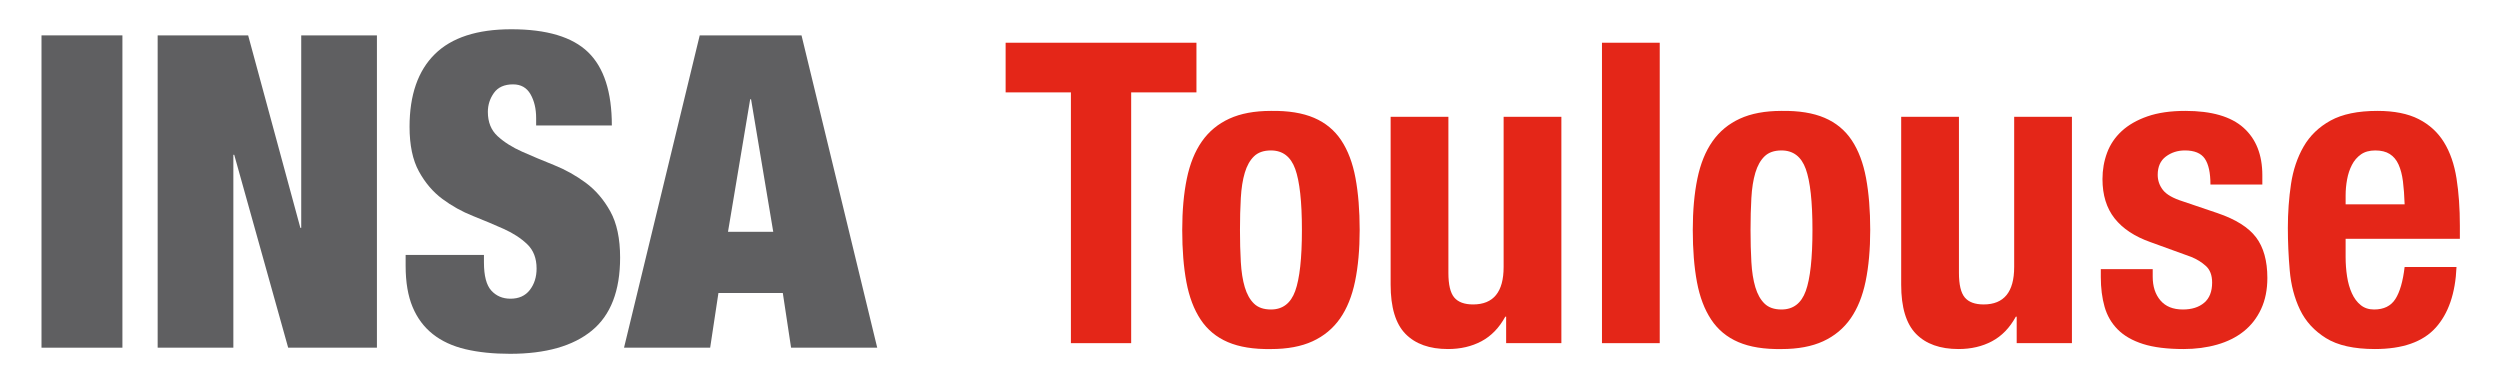
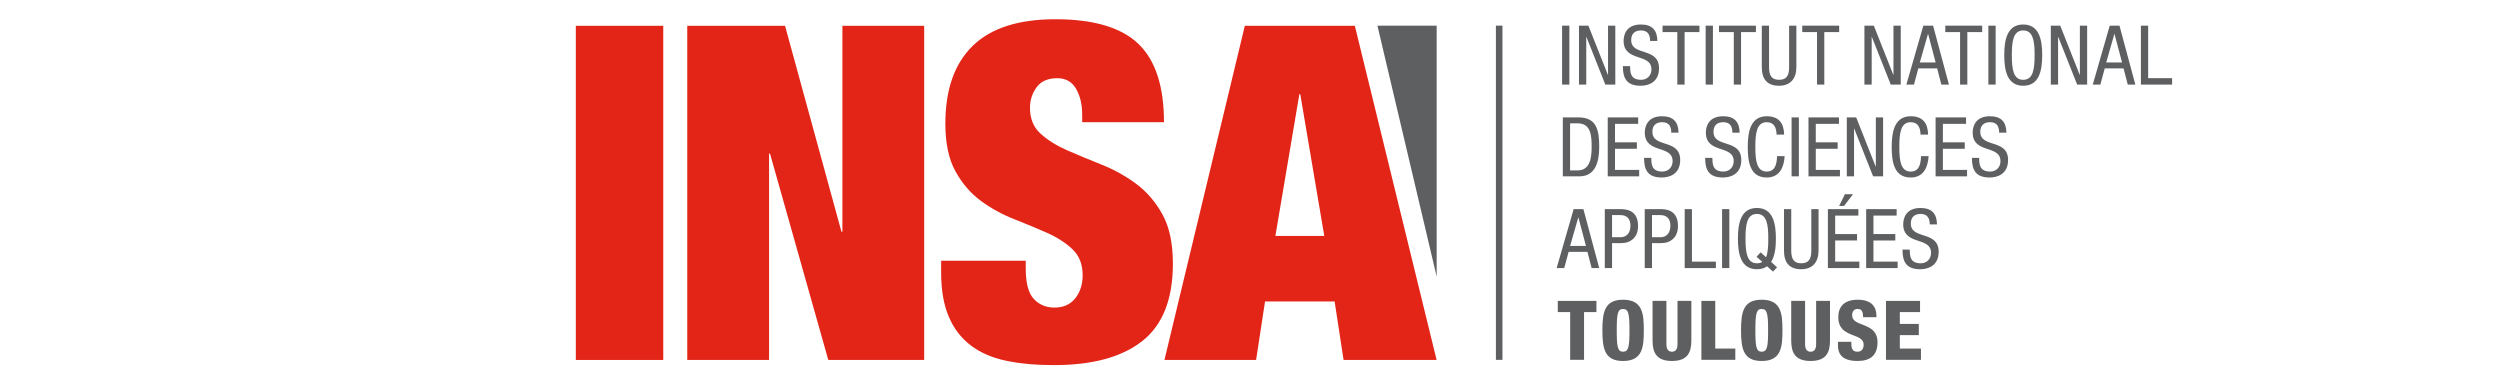
- <svg xmlns="http://www.w3.org/2000/svg" version="1.1" x="0px" y="0px" width="336px" height="51px" viewBox="-5.578 -3.932 336 51" enable-background="new -5.578 -3.932 336 51" xml:space="preserve">
-   <defs>
- </defs>
-   <path fill="#5F5F61" d="M0,0.823h10.875v41.974H0V0.823z" />
-   <path fill="#5F5F61" d="M15.611,0.823h12.162l7.017,25.866h0.117V0.823h10.174v41.974H33.152l-7.25-25.925h-0.117v25.925H15.611  V0.823z" />
-   <path fill="#5F5F61" d="M66.48,12.934v-1c0-1.254-0.254-2.322-0.76-3.204c-0.507-0.882-1.286-1.323-2.339-1.323  c-1.169,0-2.027,0.382-2.573,1.146c-0.546,0.764-0.818,1.617-0.818,2.557c0,1.373,0.438,2.46,1.315,3.263  c0.877,0.804,1.978,1.499,3.304,2.087c1.325,0.588,2.748,1.186,4.268,1.793c1.521,0.608,2.943,1.402,4.269,2.381  c1.325,0.98,2.426,2.263,3.304,3.85c0.877,1.587,1.315,3.655,1.315,6.202c0,4.468-1.267,7.741-3.801,9.818  c-2.534,2.078-6.198,3.116-10.992,3.116c-2.261,0-4.259-0.206-5.993-0.618c-1.735-0.411-3.197-1.087-4.385-2.028  c-1.189-0.941-2.096-2.155-2.719-3.645c-0.624-1.489-0.936-3.331-0.936-5.526v-1.47h10.525v1c0,1.803,0.331,3.067,0.994,3.792  c0.662,0.726,1.52,1.088,2.573,1.088c1.13,0,1.997-0.392,2.602-1.176c0.604-0.784,0.906-1.744,0.906-2.881  c0-1.371-0.419-2.459-1.257-3.263c-0.839-0.803-1.891-1.489-3.157-2.058c-1.268-0.567-2.642-1.146-4.123-1.734  c-1.482-0.588-2.856-1.352-4.122-2.293c-1.267-0.94-2.319-2.175-3.157-3.704c-0.839-1.528-1.257-3.527-1.257-5.996  c0-4.271,1.13-7.525,3.392-9.759C55.117,1.117,58.547,0,63.147,0c4.755,0,8.195,1.029,10.32,3.086  c2.124,2.058,3.187,5.34,3.187,9.847H66.48z" />
-   <path fill="#5F5F61" d="M88.464,0.823h13.682l10.174,41.974h-11.577l-1.111-7.349h-8.653l-1.111,7.349H78.291L88.464,0.823z   M95.364,9.406h-0.117l-2.982,17.813h6.081L95.364,9.406z" />
-   <path fill="#E42618" d="M155.225,1.811v6.673h-8.774v33.704h-8.099V8.484h-8.774V1.811H155.225z" />
-   <path fill="#E42618" d="M153.313,26.976c0-2.602,0.206-4.9,0.619-6.899c0.413-1.998,1.087-3.666,2.025-5.004  c0.937-1.338,2.166-2.356,3.684-3.054c1.519-0.697,3.384-1.046,5.597-1.046c2.324-0.037,4.255,0.274,5.793,0.933  c1.537,0.66,2.756,1.668,3.656,3.025c0.899,1.357,1.537,3.045,1.912,5.062c0.374,2.017,0.563,4.345,0.563,6.984  c0,2.601-0.206,4.901-0.618,6.899c-0.413,1.999-1.089,3.667-2.025,5.005c-0.938,1.338-2.166,2.356-3.684,3.054  s-3.384,1.046-5.596,1.046c-2.326,0.037-4.256-0.274-5.793-0.933c-1.538-0.659-2.756-1.668-3.656-3.025  c-0.9-1.357-1.538-3.034-1.913-5.033C153.5,31.99,153.313,29.653,153.313,26.976z M161.075,26.976c0,1.546,0.037,2.979,0.112,4.298  c0.075,1.32,0.253,2.451,0.534,3.393c0.281,0.942,0.693,1.678,1.238,2.205c0.543,0.529,1.302,0.792,2.278,0.792  c1.575,0,2.662-0.829,3.262-2.488c0.599-1.659,0.9-4.392,0.9-8.2c0-3.808-0.301-6.541-0.9-8.2c-0.601-1.659-1.688-2.488-3.262-2.488  c-0.976,0-1.735,0.264-2.278,0.792c-0.544,0.528-0.957,1.264-1.238,2.206c-0.281,0.943-0.459,2.074-0.534,3.393  C161.111,23.998,161.075,25.431,161.075,26.976z" />
-   <path fill="#E42618" d="M196.847,38.625h-0.113c-0.825,1.508-1.894,2.611-3.205,3.308c-1.313,0.697-2.813,1.046-4.5,1.046  c-2.475,0-4.378-0.678-5.709-2.036c-1.331-1.357-1.997-3.563-1.997-6.616V11.764h7.763v20.98c0,1.583,0.262,2.686,0.787,3.308  c0.524,0.622,1.368,0.933,2.531,0.933c2.736,0,4.105-1.677,4.105-5.033V11.764h7.762v30.424h-7.424V38.625z" />
-   <path fill="#E42618" d="M209.727,1.811h7.763v40.377h-7.763V1.811z" />
-   <path fill="#E42618" d="M221.932,26.976c0-2.602,0.205-4.9,0.618-6.899c0.412-1.998,1.087-3.666,2.025-5.004  c0.937-1.338,2.165-2.356,3.684-3.054c1.519-0.697,3.384-1.046,5.597-1.046c2.324-0.037,4.255,0.274,5.793,0.933  c1.537,0.66,2.756,1.668,3.656,3.025c0.899,1.357,1.537,3.045,1.912,5.062c0.374,2.017,0.563,4.345,0.563,6.984  c0,2.601-0.206,4.901-0.618,6.899c-0.413,1.999-1.089,3.667-2.025,5.005c-0.938,1.338-2.165,2.356-3.684,3.054  s-3.385,1.046-5.597,1.046c-2.325,0.037-4.256-0.274-5.793-0.933c-1.538-0.659-2.757-1.668-3.656-3.025  c-0.9-1.357-1.538-3.034-1.912-5.033C222.119,31.99,221.932,29.653,221.932,26.976z M229.694,26.976  c0,1.546,0.037,2.979,0.112,4.298c0.074,1.32,0.253,2.451,0.534,3.393c0.281,0.942,0.693,1.678,1.237,2.205  c0.543,0.529,1.303,0.792,2.278,0.792c1.575,0,2.662-0.829,3.262-2.488c0.6-1.659,0.9-4.392,0.9-8.2c0-3.808-0.301-6.541-0.9-8.2  c-0.6-1.659-1.687-2.488-3.262-2.488c-0.976,0-1.735,0.264-2.278,0.792c-0.544,0.528-0.956,1.264-1.237,2.206  c-0.281,0.943-0.46,2.074-0.534,3.393C229.731,23.998,229.694,25.431,229.694,26.976z" />
-   <path fill="#E42618" d="M265.465,38.625h-0.113c-0.825,1.508-1.894,2.611-3.205,3.308c-1.313,0.697-2.813,1.046-4.5,1.046  c-2.475,0-4.378-0.678-5.709-2.036c-1.331-1.357-1.997-3.563-1.997-6.616V11.764h7.763v20.98c0,1.583,0.262,2.686,0.787,3.308  c0.524,0.622,1.368,0.933,2.531,0.933c2.736,0,4.105-1.677,4.105-5.033V11.764h7.762v30.424h-7.424V38.625z" />
-   <path fill="#E42618" d="M283.746,32.235v1.018c0,1.32,0.346,2.385,1.04,3.195c0.693,0.811,1.696,1.216,3.009,1.216  c1.2,0,2.156-0.301,2.869-0.905c0.712-0.603,1.068-1.507,1.068-2.714c0-0.98-0.281-1.725-0.844-2.234s-1.219-0.914-1.969-1.216  l-5.455-1.979c-2.138-0.753-3.75-1.818-4.838-3.195c-1.088-1.376-1.631-3.139-1.631-5.288c0-1.244,0.206-2.422,0.619-3.534  c0.412-1.112,1.068-2.083,1.968-2.913c0.9-0.829,2.054-1.489,3.46-1.979c1.405-0.49,3.102-0.735,5.09-0.735  c3.524,0,6.131,0.755,7.818,2.262c1.688,1.508,2.53,3.639,2.53,6.39v1.244h-6.974c0-1.583-0.254-2.743-0.76-3.478  c-0.506-0.735-1.397-1.103-2.672-1.103c-0.976,0-1.828,0.274-2.559,0.82c-0.731,0.547-1.097,1.367-1.097,2.46  c0,0.755,0.233,1.433,0.703,2.036c0.468,0.604,1.358,1.113,2.671,1.527l4.669,1.583c2.437,0.83,4.162,1.914,5.175,3.252  c1.012,1.338,1.519,3.158,1.519,5.457c0,1.583-0.281,2.979-0.844,4.185c-0.563,1.207-1.342,2.206-2.335,2.997  c-0.993,0.792-2.185,1.386-3.571,1.781c-1.388,0.396-2.888,0.594-4.499,0.594c-2.213,0-4.031-0.226-5.456-0.678  c-1.426-0.453-2.56-1.103-3.403-1.951s-1.434-1.866-1.771-3.054s-0.506-2.517-0.506-3.987v-1.074H283.746z" />
-   <path fill="#E42618" d="M309.673,28.164v2.432c0,0.905,0.064,1.781,0.196,2.629c0.131,0.849,0.347,1.603,0.647,2.262  c0.299,0.66,0.693,1.188,1.181,1.583c0.487,0.396,1.087,0.594,1.8,0.594c1.313,0,2.269-0.471,2.868-1.414  c0.6-0.942,1.013-2.375,1.238-4.297h6.974c-0.15,3.544-1.088,6.268-2.812,8.171c-1.726,1.904-4.443,2.855-8.156,2.855  c-2.812,0-5.006-0.49-6.58-1.47c-1.575-0.98-2.738-2.252-3.487-3.817c-0.751-1.564-1.21-3.317-1.378-5.259  c-0.169-1.941-0.254-3.854-0.254-5.74c0-2.036,0.141-3.996,0.422-5.881c0.281-1.885,0.844-3.563,1.688-5.033  c0.844-1.471,2.054-2.639,3.628-3.506c1.575-0.867,3.675-1.301,6.3-1.301c2.25,0,4.096,0.368,5.54,1.103  c1.443,0.735,2.577,1.772,3.403,3.11c0.824,1.339,1.387,2.96,1.687,4.864c0.3,1.904,0.45,4.024,0.45,6.362v1.753H309.673z   M317.604,23.526c-0.038-1.168-0.113-2.196-0.226-3.082c-0.112-0.885-0.31-1.64-0.591-2.262s-0.675-1.093-1.181-1.414  c-0.506-0.32-1.153-0.48-1.94-0.48s-1.435,0.179-1.94,0.537c-0.507,0.359-0.91,0.83-1.209,1.414  c-0.301,0.585-0.517,1.235-0.647,1.951c-0.132,0.717-0.196,1.433-0.196,2.149v1.188H317.604z" />
-   <text transform="matrix(1 0 0 1 7.1079 13.5215)" opacity="0" font-family="'MyriadPro-Regular'" font-size="12">a</text>
+ <svg xmlns="http://www.w3.org/2000/svg" version="1.1" id="Calque_1" x="0px" y="0px" width="336px" height="51px" viewBox="0 0 336 51" enable-background="new 0 0 336 51" xml:space="preserve">
+   <g>
+     <g>
+       <g>
+         <path fill="#5E5F61" d="M209.945,3.448h0.977v7.922h-0.977V3.448z" />
+         <path fill="#5E5F61" d="M212.215,3.448h1.266l2.619,6.613h0.02V3.448h0.977v7.922h-1.34l-2.543-6.412h-0.021v6.412h-0.977V3.448z     " />
+         <path fill="#5E5F61" d="M221.775,5.501c0-0.832-0.301-1.41-1.232-1.41c-0.82,0-1.31,0.445-1.31,1.287     c0,2.231,3.739,0.899,3.739,3.794c0,1.831-1.342,2.353-2.463,2.353c-1.853,0-2.397-0.955-2.397-2.641h0.976     c0,0.889,0.057,1.842,1.488,1.842c0.777,0,1.377-0.556,1.377-1.398c0-2.241-3.74-0.943-3.74-3.849     c0-0.733,0.311-2.186,2.318-2.186c1.511,0,2.196,0.753,2.221,2.208H221.775z" />
+         <path fill="#5E5F61" d="M226.41,11.37h-0.978V4.314h-1.985V3.448h4.959v0.866h-1.996V11.37z" />
+         <path fill="#5E5F61" d="M229.239,3.448h0.977v7.922h-0.977V3.448z" />
+         <path fill="#5E5F61" d="M233.998,11.37h-0.977V4.314h-1.986V3.448h4.961v0.866h-1.998V11.37z" />
+         <path fill="#5E5F61" d="M236.783,3.448h0.977v5.569c0,1.166,0.379,1.709,1.344,1.709c1.043,0,1.352-0.599,1.352-1.709V3.448     h0.977v5.569c0,1.52-0.773,2.508-2.328,2.508c-1.588,0-2.32-0.876-2.32-2.508V3.448z" />
+         <path fill="#5E5F61" d="M245.186,11.37h-0.977V4.314h-1.986V3.448h4.961v0.866h-1.998V11.37z" />
+         <path fill="#5E5F61" d="M250.578,3.448h1.264l2.619,6.613h0.021V3.448h0.977v7.922h-1.342l-2.541-6.412h-0.021v6.412h-0.977     V3.448z" />
+         <path fill="#5E5F61" d="M258.498,3.448h1.309l2.131,7.922h-1.021l-0.564-2.175h-2.531l-0.586,2.175h-1.021L258.498,3.448z      M258.021,8.396h2.129l-1.01-3.828h-0.021L258.021,8.396z" />
+         <path fill="#5E5F61" d="M264.41,11.37h-0.975V4.314h-1.986V3.448h4.959v0.866h-1.998V11.37z" />
+         <path fill="#5E5F61" d="M267.238,3.448h0.977v7.922h-0.977V3.448z" />
+         <path fill="#5E5F61" d="M274.473,7.409c0,1.997-0.367,4.117-2.553,4.117c-2.184,0-2.549-2.12-2.549-4.117     s0.365-4.116,2.549-4.116C274.105,3.293,274.473,5.412,274.473,7.409z M270.391,7.409c0,1.831,0.178,3.318,1.529,3.318     c1.355,0,1.531-1.487,1.531-3.318c0-1.831-0.176-3.317-1.531-3.317C270.568,4.092,270.391,5.579,270.391,7.409z" />
+         <path fill="#5E5F61" d="M275.629,3.448h1.266l2.619,6.613h0.021V3.448h0.977v7.922h-1.342l-2.541-6.412h-0.021v6.412h-0.979     V3.448z" />
+         <path fill="#5E5F61" d="M283.549,3.448h1.309l2.133,7.922h-1.021l-0.564-2.175h-2.529l-0.59,2.175h-1.02L283.549,3.448z      M283.074,8.396h2.127l-1.008-3.828h-0.023L283.074,8.396z" />
+         <path fill="#5E5F61" d="M287.736,3.448h0.977v7.057h3.217v0.865h-4.193V3.448z" />
+         <path fill="#5E5F61" d="M210.043,15.779h2.12c2.462,0,2.772,1.775,2.772,3.961c0,1.996-0.498,3.961-2.672,3.961h-2.221V15.779z      M211.02,22.9h1.021c1.686,0,1.876-1.73,1.876-3.151c0-1.53-0.101-3.172-1.876-3.172h-1.021V22.9z" />
+         <path fill="#5E5F61" d="M216.079,15.779h4.093v0.865h-3.116v2.485h2.94v0.866h-2.94v2.84h3.25v0.866h-4.227V15.779z" />
+         <path fill="#5E5F61" d="M224.619,17.831c0-0.833-0.299-1.409-1.23-1.409c-0.822,0-1.309,0.443-1.309,1.287     c0,2.229,3.736,0.897,3.736,3.794c0,1.831-1.342,2.353-2.461,2.353c-1.852,0-2.396-0.956-2.396-2.641h0.976     c0,0.888,0.056,1.842,1.488,1.842c0.774,0,1.376-0.556,1.376-1.398c0-2.241-3.74-0.943-3.74-3.85     c0-0.732,0.311-2.185,2.318-2.185c1.509,0,2.196,0.754,2.219,2.208H224.619z" />
+         <path fill="#5E5F61" d="M232.832,17.831c0-0.833-0.299-1.409-1.234-1.409c-0.818,0-1.306,0.443-1.306,1.287     c0,2.229,3.737,0.897,3.737,3.794c0,1.831-1.343,2.353-2.463,2.353c-1.854,0-2.396-0.956-2.396-2.641h0.977     c0,0.888,0.056,1.842,1.485,1.842c0.778,0,1.377-0.556,1.377-1.398c0-2.241-3.74-0.943-3.74-3.85     c0-0.732,0.313-2.185,2.319-2.185c1.51,0,2.198,0.754,2.221,2.208H232.832z" />
+         <path fill="#5E5F61" d="M239.857,20.982c-0.088,1.498-0.68,2.874-2.408,2.874c-2.252,0-2.551-2.12-2.551-4.116     c0-1.998,0.364-4.116,2.551-4.116c1.619,0,2.297,0.909,2.342,2.463h-1.021c-0.021-0.899-0.311-1.664-1.32-1.664     c-1.354,0-1.533,1.487-1.533,3.317c0,1.83,0.18,3.317,1.533,3.317c1.186,0,1.354-1.111,1.387-2.075H239.857z" />
+         <path fill="#5E5F61" d="M240.789,15.779h0.979v7.922h-0.979V15.779z" />
+         <path fill="#5E5F61" d="M243.061,15.779h4.096v0.865h-3.117v2.485h2.941v0.866h-2.941v2.84h3.248v0.866h-4.227V15.779z" />
+         <path fill="#5E5F61" d="M248.209,15.779h1.264l2.617,6.611h0.023v-6.611h0.975v7.922h-1.342l-2.539-6.413h-0.023v6.413h-0.975     V15.779z" />
+         <path fill="#5E5F61" d="M259.205,20.982c-0.09,1.498-0.676,2.874-2.408,2.874c-2.252,0-2.551-2.12-2.551-4.116     c0-1.998,0.367-4.116,2.551-4.116c1.619,0,2.297,0.909,2.342,2.463h-1.021c-0.021-0.899-0.311-1.664-1.32-1.664     c-1.352,0-1.529,1.487-1.529,3.317c0,1.83,0.178,3.317,1.529,3.317c1.189,0,1.354-1.111,1.389-2.075H259.205z" />
+         <path fill="#5E5F61" d="M260.146,15.779h4.092v0.865h-3.115v2.485h2.939v0.866h-2.939v2.84h3.25v0.866h-4.227V15.779z" />
+         <path fill="#5E5F61" d="M268.686,17.831c0-0.833-0.299-1.409-1.23-1.409c-0.82,0-1.309,0.443-1.309,1.287     c0,2.229,3.74,0.897,3.74,3.794c0,1.831-1.344,2.353-2.465,2.353c-1.852,0-2.396-0.956-2.396-2.641H266     c0,0.888,0.059,1.842,1.488,1.842c0.775,0,1.375-0.556,1.375-1.398c0-2.241-3.736-0.943-3.736-3.85     c0-0.732,0.309-2.185,2.316-2.185c1.508,0,2.197,0.754,2.221,2.208H268.686z" />
+         <path fill="#5E5F61" d="M211.498,28.107h1.309l2.129,7.923h-1.019l-0.567-2.176h-2.529l-0.588,2.176h-1.021L211.498,28.107z      M211.02,33.056h2.131l-1.01-3.826h-0.021L211.02,33.056z" />
+         <path fill="#5E5F61" d="M215.684,28.107h2.02c0.688,0,2.451,0,2.451,2.275c0,1.475-0.943,2.297-2.285,2.297h-1.209v3.351h-0.977     V28.107z M216.66,31.881h1.164c0.711,0,1.309-0.488,1.309-1.542c0-0.865-0.408-1.433-1.375-1.433h-1.098V31.881z" />
+         <path fill="#5E5F61" d="M221.052,28.107h2.02c0.688,0,2.45,0,2.45,2.275c0,1.475-0.942,2.297-2.285,2.297h-1.207v3.351h-0.978     V28.107z M222.029,31.881h1.163c0.71,0,1.309-0.488,1.309-1.542c0-0.865-0.409-1.433-1.376-1.433h-1.096V31.881z" />
+         <path fill="#5E5F61" d="M226.42,28.107h0.977v7.057h3.217v0.866h-4.193V28.107z" />
+         <path fill="#5E5F61" d="M231.446,28.107h0.977v7.923h-0.977V28.107z" />
+         <path fill="#5E5F61" d="M237.492,35.786c-0.344,0.255-0.797,0.399-1.363,0.399c-2.188,0-2.553-2.12-2.553-4.117     c0-1.995,0.365-4.115,2.553-4.115c2.186,0,2.551,2.12,2.551,4.115c0,1.143-0.121,2.33-0.643,3.129l0.797,0.733l-0.541,0.576     L237.492,35.786z M236.084,34.51l0.543-0.6l0.732,0.667c0.244-0.601,0.299-1.498,0.299-2.509c0-1.83-0.178-3.316-1.529-3.316     c-1.354,0-1.532,1.486-1.532,3.316c0,1.831,0.179,3.318,1.532,3.318c0.289,0,0.531-0.067,0.719-0.189L236.084,34.51z" />
+         <path fill="#5E5F61" d="M239.766,28.107h0.977v5.571c0,1.164,0.375,1.708,1.342,1.708c1.041,0,1.354-0.6,1.354-1.708v-5.571     h0.975v5.571c0,1.519-0.775,2.507-2.328,2.507c-1.588,0-2.318-0.877-2.318-2.507V28.107z" />
+         <path fill="#5E5F61" d="M245.668,28.107h4.096v0.867h-3.117v2.483h2.939v0.865h-2.939v2.841h3.25v0.866h-4.229V28.107z      M247.955,26.1h1.086l-1.197,1.577h-0.666L247.955,26.1z" />
+         <path fill="#5E5F61" d="M250.814,28.107h4.094v0.867h-3.117v2.483h2.939v0.865h-2.939v2.841h3.25v0.866h-4.227V28.107z" />
+         <path fill="#5E5F61" d="M259.355,30.16c0-0.831-0.301-1.408-1.23-1.408c-0.82,0-1.309,0.443-1.309,1.287     c0,2.229,3.74,0.898,3.74,3.795c0,1.829-1.344,2.352-2.467,2.352c-1.852,0-2.395-0.954-2.395-2.641h0.979     c0,0.888,0.053,1.842,1.484,1.842c0.777,0,1.375-0.555,1.375-1.398c0-2.241-3.74-0.942-3.74-3.85c0-0.732,0.313-2.186,2.32-2.186     c1.51,0,2.199,0.754,2.219,2.207H259.355z" />
+         <path fill="#5E5F61" d="M211.031,41.945h-1.665v-1.507h5.194v1.507h-1.664v6.414h-1.865V41.945z" />
+         <path fill="#5E5F61" d="M218.144,48.517c-2.45,0-2.784-1.6-2.784-4.119c0-2.517,0.334-4.116,2.784-4.116     c2.64,0,2.785,1.921,2.785,4.116C220.929,46.596,220.783,48.517,218.144,48.517z M218.132,47.271     c0.756,0,0.867-0.699,0.867-2.874c0-2.172-0.111-2.873-0.867-2.873c-0.732,0-0.841,0.701-0.841,2.873     C217.291,46.572,217.399,47.271,218.132,47.271z" />
+         <path fill="#5E5F61" d="M227.318,45.74c0,1.555-0.444,2.776-2.607,2.776c-2.164,0-2.607-1.222-2.607-2.776v-5.302h1.863v5.845     c0,0.623,0.244,0.988,0.744,0.988c0.498,0,0.744-0.365,0.744-0.988v-5.845h1.863V45.74z" />
+         <path fill="#5E5F61" d="M228.668,40.438h1.862v6.41h2.696v1.511h-4.559V40.438z" />
+         <path fill="#5E5F61" d="M236.779,48.517c-2.453,0-2.785-1.6-2.785-4.119c0-2.517,0.332-4.116,2.785-4.116     c2.641,0,2.783,1.921,2.783,4.116C239.563,46.596,239.42,48.517,236.779,48.517z M236.768,47.271     c0.756,0,0.865-0.699,0.865-2.874c0-2.172-0.109-2.873-0.865-2.873c-0.732,0-0.844,0.701-0.844,2.873     C235.924,46.572,236.035,47.271,236.768,47.271z" />
+         <path fill="#5E5F61" d="M245.951,45.74c0,1.555-0.441,2.776-2.607,2.776c-2.162,0-2.605-1.222-2.605-2.776v-5.302h1.863v5.845     c0,0.623,0.244,0.988,0.742,0.988c0.502,0,0.744-0.365,0.744-0.988v-5.845h1.863V45.74z" />
+         <path fill="#5E5F61" d="M248.82,45.939v0.278c0,0.599,0.164,1.054,0.809,1.054c0.654,0,0.844-0.488,0.844-0.941     c0-1.71-3.406-0.756-3.406-3.718c0-1.265,0.678-2.331,2.596-2.331c1.863,0,2.531,0.945,2.531,2.163v0.189h-1.799     c0-0.377-0.043-0.654-0.156-0.831c-0.109-0.189-0.287-0.278-0.564-0.278c-0.467,0-0.744,0.278-0.744,0.855     c0,1.651,3.406,0.82,3.406,3.616c0,1.798-0.998,2.521-2.707,2.521c-1.354,0-2.607-0.412-2.607-2.065v-0.512H248.82z" />
+         <path fill="#5E5F61" d="M253.475,40.438h4.58v1.507h-2.719v1.589h2.553v1.507h-2.553v1.808h2.84v1.511h-4.701V40.438z" />
+       </g>
+     </g>
+     <g>
+       <g>
+         <line fill="#5E5F61" x1="201.489" y1="3.446" x2="201.489" y2="48.364" />
+         <rect x="201.049" y="3.446" fill="#5E5F61" width="0.881" height="44.918" />
+       </g>
+     </g>
+     <g>
+       <rect x="77.392" y="3.468" fill="#E32518" width="11.75" height="44.911" />
+       <polygon fill="#E32518" points="105.509,3.468 113.092,31.145 113.217,31.145 113.217,3.468 124.21,3.468 124.21,48.379     111.322,48.379 103.488,20.641 103.362,20.641 103.362,48.379 92.367,48.379 92.367,3.468   " />
+       <path fill="#E32518" d="M145.443,15.354c0-1.34-0.277-2.484-0.824-3.426c-0.55-0.947-1.392-1.417-2.524-1.417    c-1.267,0-2.193,0.408-2.781,1.227c-0.592,0.816-0.885,1.727-0.885,2.738c0,1.465,0.474,2.63,1.421,3.489    c0.949,0.86,2.138,1.603,3.567,2.232c1.435,0.628,2.971,1.268,4.616,1.919c1.642,0.651,3.181,1.499,4.613,2.549    c1.432,1.048,2.623,2.422,3.57,4.118c0.947,1.7,1.421,3.911,1.421,6.638c0,4.78-1.367,8.252-4.106,10.41    c-2.739,2.164-6.7,3.239-11.88,3.239c-2.444,0-4.602-0.201-6.478-0.597c-1.873-0.399-3.454-1.092-4.736-2.077    c-1.287-0.983-2.268-2.274-2.938-3.872c-0.674-1.59-1.009-3.563-1.009-5.909v-1.574h11.371v1.071c0,1.934,0.358,3.281,1.075,4.057    c0.716,0.777,1.641,1.168,2.779,1.168c1.224,0,2.155-0.423,2.815-1.261c0.65-0.838,0.978-1.861,0.978-3.083    c0-1.464-0.458-2.632-1.36-3.487c-0.907-0.86-2.044-1.597-3.412-2.206c-1.369-0.604-2.853-1.226-4.452-1.854    c-1.604-0.63-3.089-1.446-4.459-2.452c-1.37-1.009-2.504-2.328-3.411-3.966c-0.907-1.631-1.358-3.773-1.358-6.414    c0-4.569,1.222-8.051,3.666-10.443c2.444-2.389,6.15-3.586,11.121-3.586c5.136,0,8.853,1.103,11.152,3.305    c2.296,2.2,3.445,5.714,3.445,10.536h-10.994V15.354z" />
+       <path fill="#E32518" d="M182.09,3.465l10.992,44.914h-12.505l-1.204-7.862h-9.352l-1.201,7.862H156.5l10.805-44.914H182.09z     M174.635,12.651l-3.223,19.057h6.571l-3.228-19.057H174.635z" />
+     </g>
+     <polygon fill="#5E5F61" points="185.125,3.446 193.088,3.446 193.088,37.172  " />
+   </g>
</svg>
